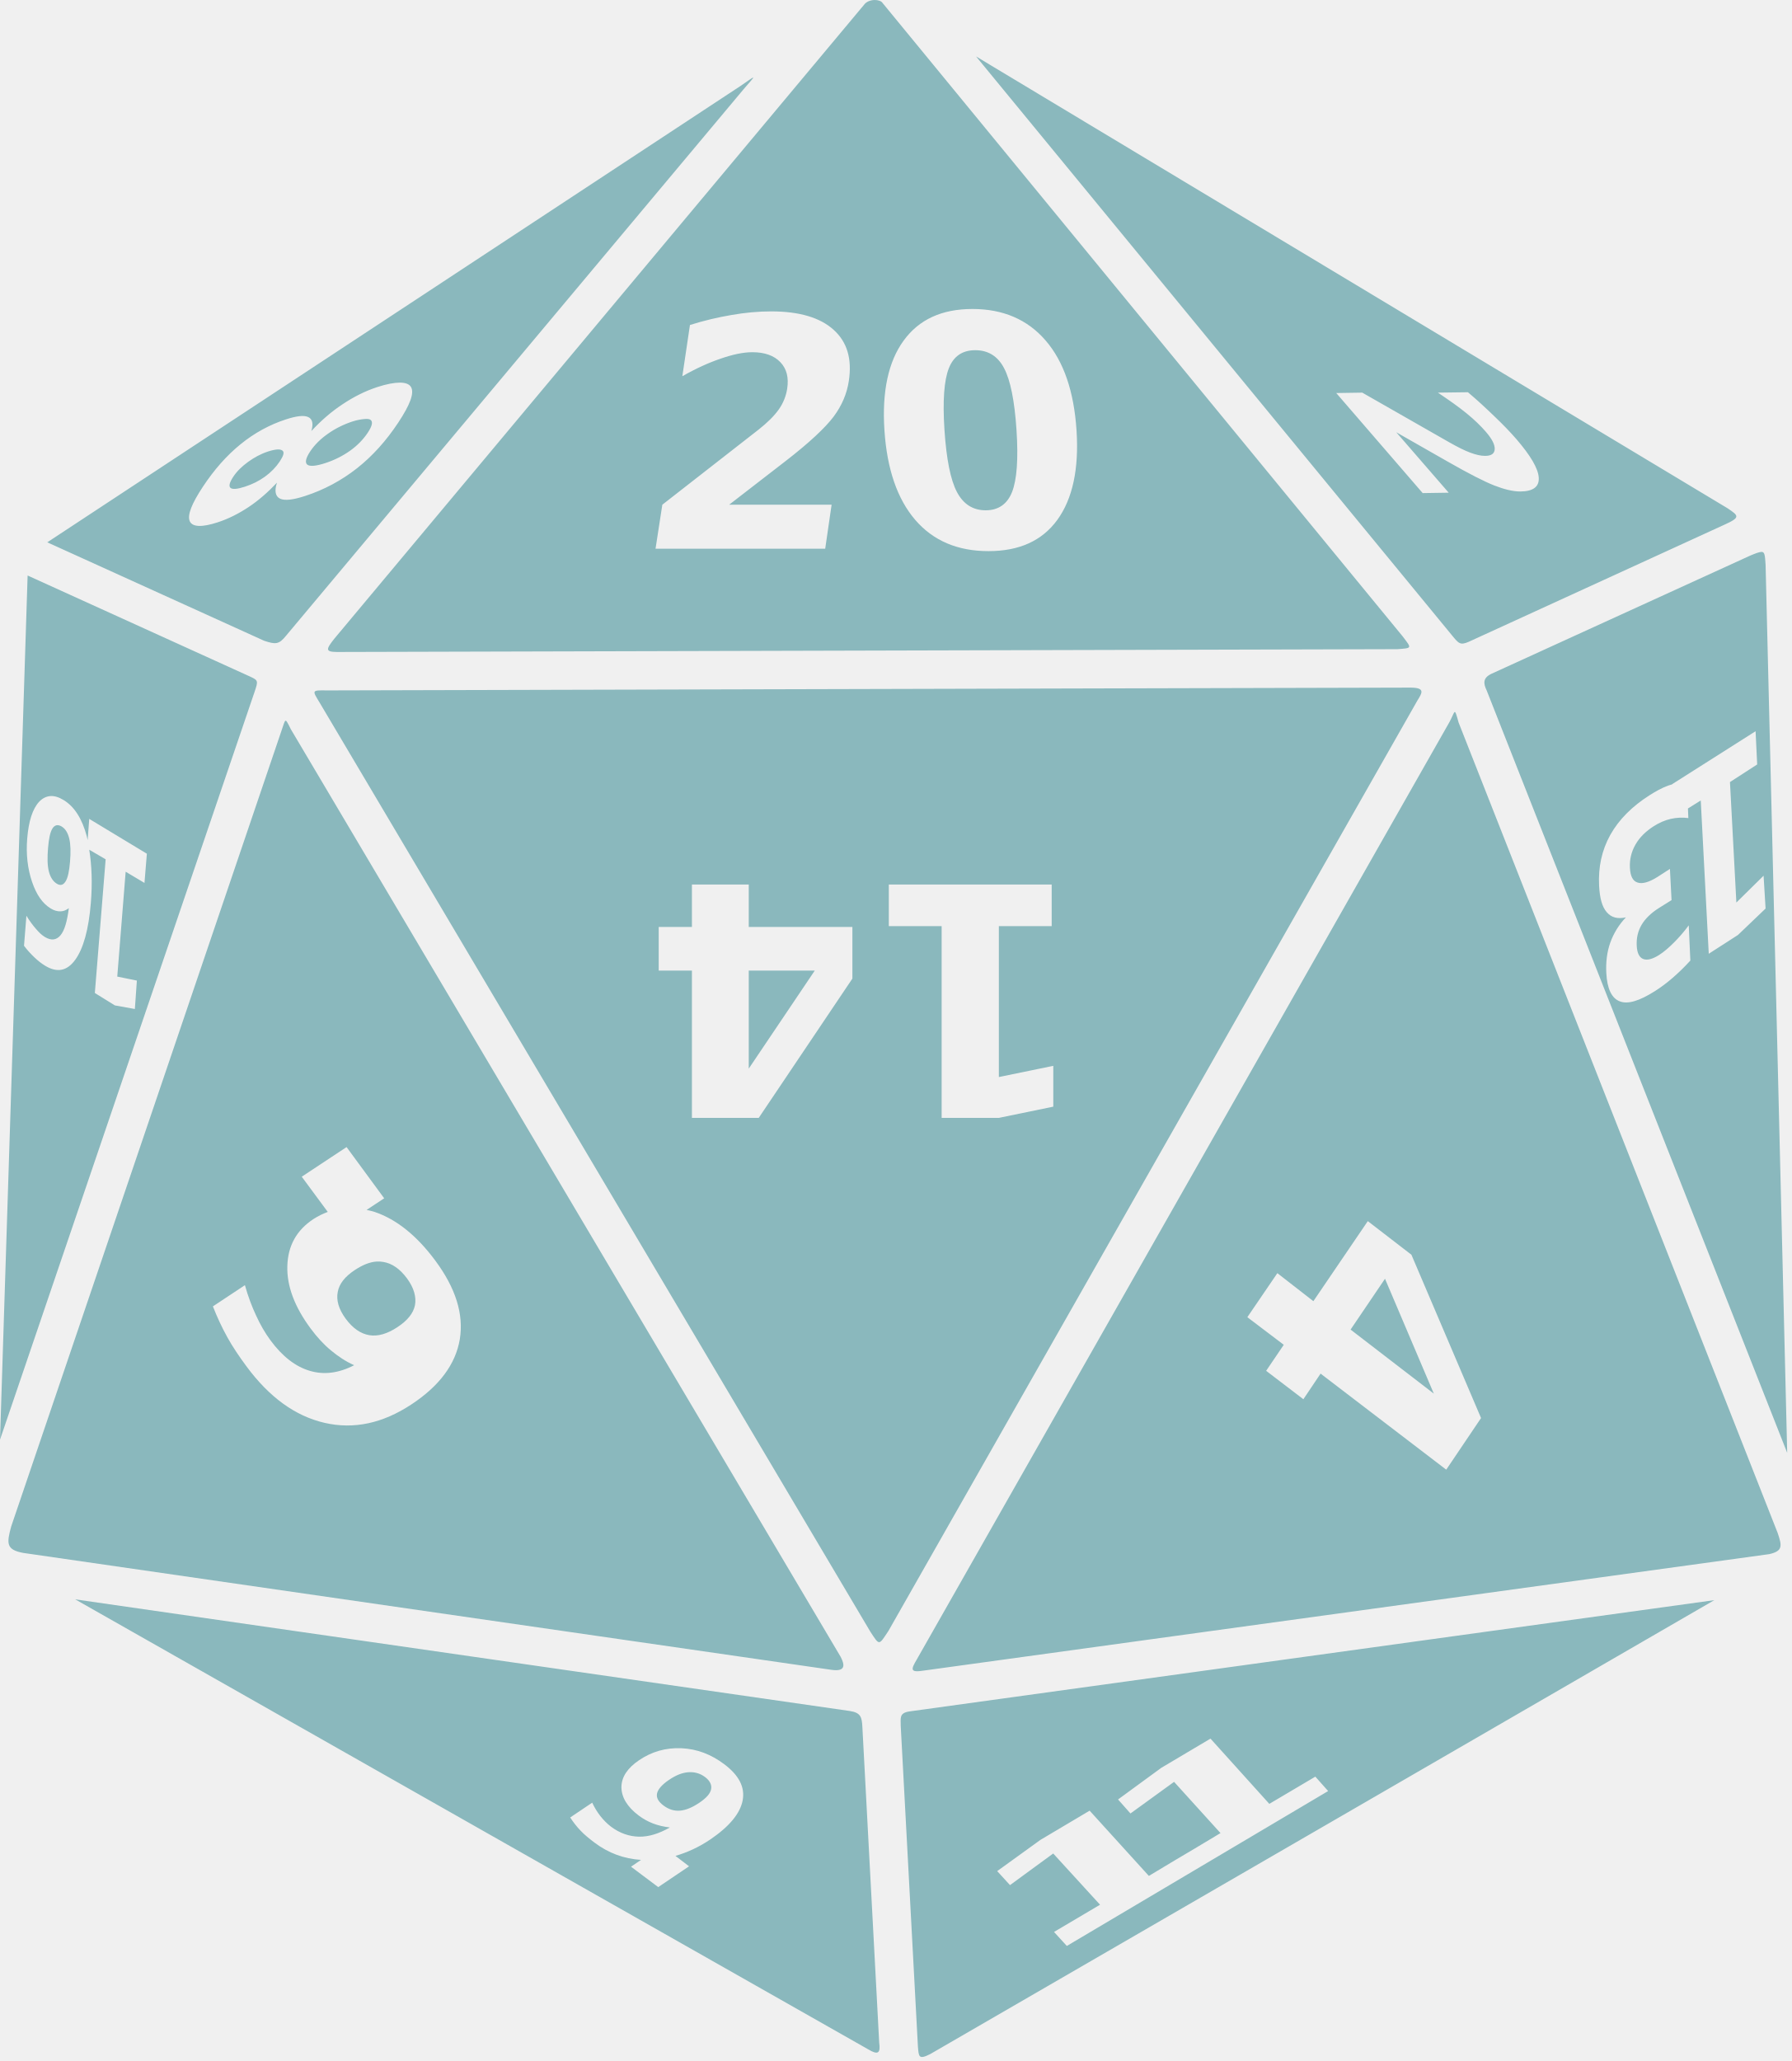
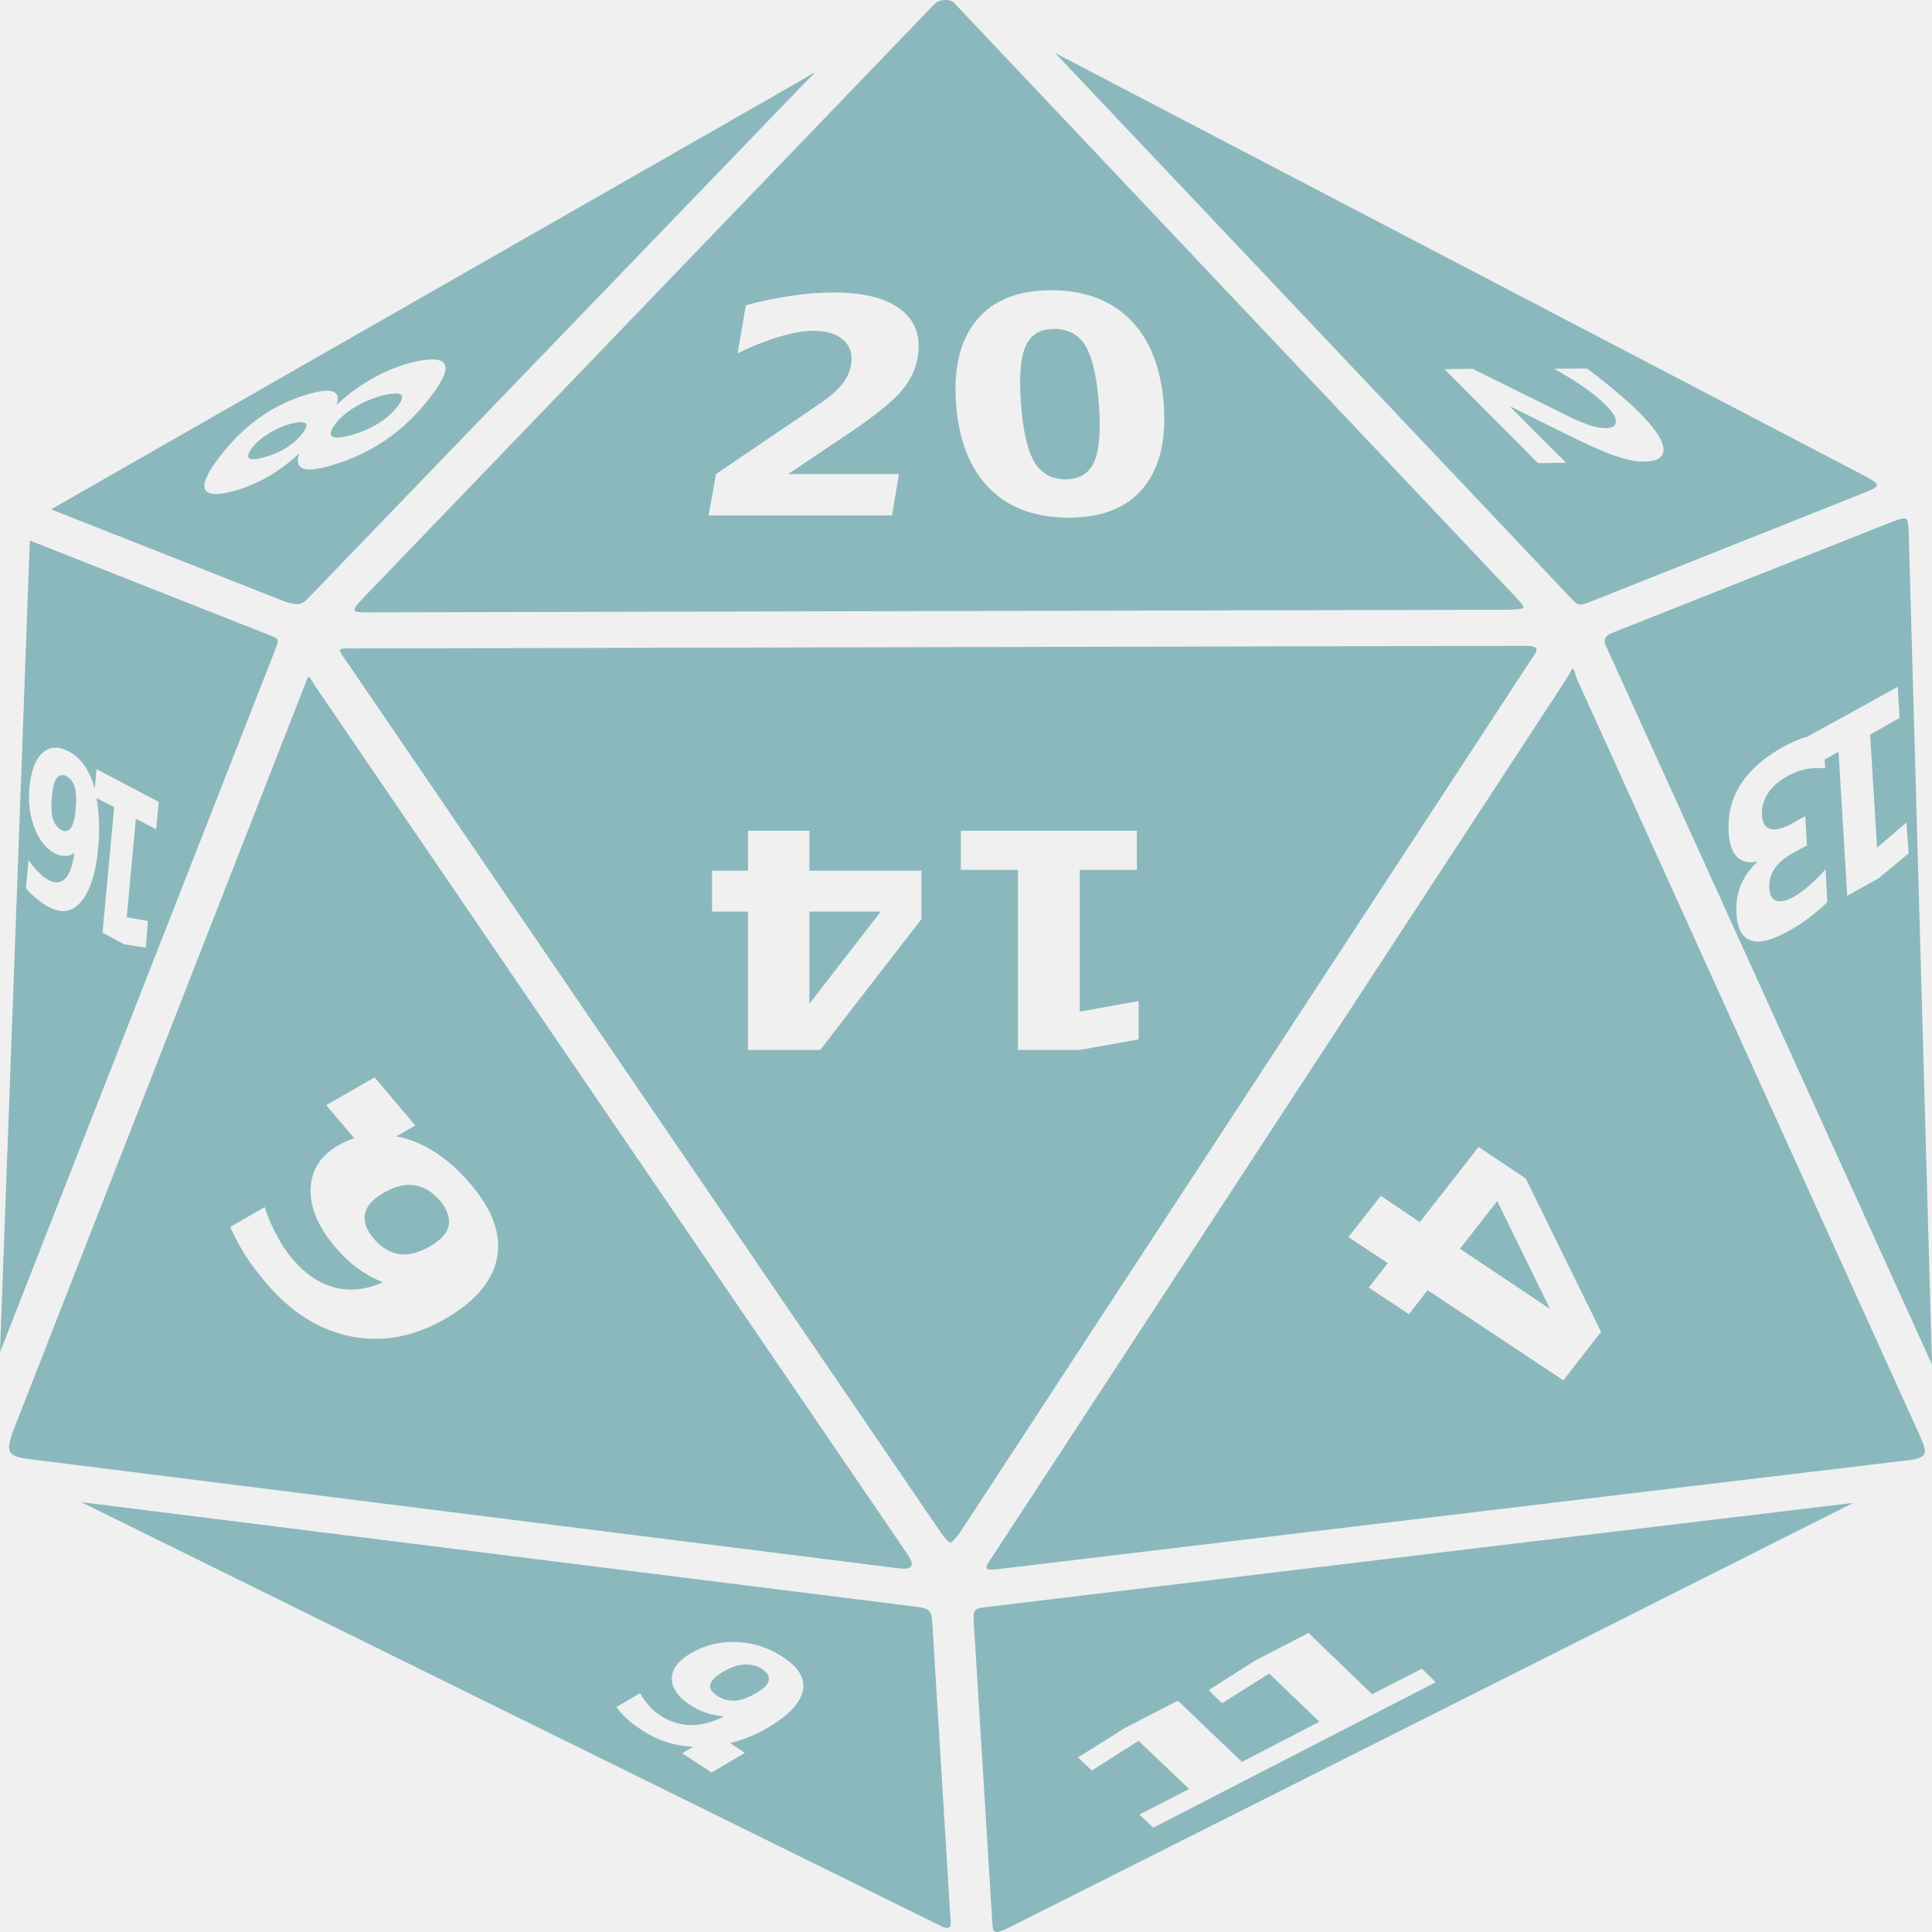
- <svg xmlns="http://www.w3.org/2000/svg" width="273" height="314" viewBox="0 0 273 314" fill="none">
-   <g clip-path="url(#clip0_509_20)">
-     <path d="M133.24 4.2763e-05C132.67 0.019 132.014 0.228 131.655 0.732L50.982 97.259C49.639 98.939 49.548 99.314 51.347 99.332L212.937 98.905C215.158 98.724 215.168 98.835 213.73 96.954L134.459 0.427C134.295 0.171 133.811 -0.014 133.24 4.2763e-05ZM148.728 8.598L221.474 97.076C222.448 98.258 222.686 98.325 224.401 97.503L262.756 79.941C265.268 78.807 264.92 78.575 263.244 77.441L148.714 8.591L148.728 8.598ZM114.764 11.83C114.73 11.757 114.138 12.2 112.813 13.11L7.203 82.624L40.253 97.624C41.977 98.193 42.492 98.223 43.606 96.831L113.303 13.597C114.286 12.461 114.799 11.901 114.767 11.829L114.764 11.83ZM148.18 47.075C152.848 47.075 156.586 48.684 159.339 51.892C162.091 55.084 163.644 59.644 164.034 65.551C164.424 71.442 163.436 76.002 161.107 79.21C158.778 82.402 155.288 83.966 150.619 83.966C145.935 83.966 142.212 82.402 139.46 79.21C136.708 76.002 135.155 71.442 134.765 65.551C134.374 59.644 135.362 55.084 137.692 51.892C140.021 48.684 143.495 47.075 148.18 47.075ZM117.508 47.441C121.764 47.441 124.955 48.372 127.02 50.245C129.102 52.119 129.846 54.7 129.338 58.051C129.044 59.988 128.276 61.794 127.02 63.478C125.767 65.145 123.337 67.436 119.703 70.246L111.105 76.893H126.715L125.74 83.6H99.886L100.922 76.893L115.618 65.429C116.937 64.381 117.96 63.38 118.667 62.38C119.375 61.379 119.784 60.289 119.948 59.209C120.201 57.542 119.883 56.201 118.911 55.184C117.954 54.168 116.501 53.66 114.643 53.66C113.213 53.66 111.618 54.017 109.825 54.636C108.035 55.239 106.092 56.112 103.971 57.319L105.13 49.514C107.298 48.831 109.402 48.338 111.472 47.989C113.544 47.624 115.571 47.441 117.508 47.441ZM148.607 53.355C146.638 53.355 145.303 54.273 144.582 56.099C143.86 57.91 143.618 61.044 143.912 65.49C144.209 69.984 144.839 73.099 145.802 74.941C146.765 76.783 148.223 77.746 150.192 77.746C152.146 77.746 153.497 76.783 154.217 74.941C154.937 73.099 155.185 69.984 154.888 65.49C154.594 61.044 153.958 57.91 152.997 56.099C152.051 54.273 150.576 53.355 148.607 53.355ZM60.921 58.294C61.766 58.294 62.36 58.506 62.628 58.965C63.159 59.879 62.488 61.659 60.677 64.392C58.861 67.135 56.774 69.467 54.396 71.344C52.012 73.215 49.375 74.623 46.53 75.551C44.685 76.153 43.413 76.311 42.689 75.978C41.959 75.64 41.79 74.796 42.201 73.539C40.827 74.992 39.391 76.253 37.871 77.258C36.352 78.264 34.803 79.045 33.176 79.576C30.755 80.365 29.296 80.308 28.908 79.392C28.519 78.477 29.216 76.721 30.92 74.148C32.612 71.594 34.503 69.427 36.652 67.684C38.788 65.946 41.108 64.698 43.542 63.904C45.17 63.373 46.305 63.233 46.957 63.538C47.616 63.833 47.769 64.562 47.445 65.672C48.932 64.064 50.504 62.709 52.201 61.587C53.892 60.459 55.661 59.566 57.506 58.965C58.928 58.501 60.076 58.297 60.921 58.294ZM223.671 59.758C225.123 60.973 226.464 62.229 227.695 63.416C228.936 64.604 230.063 65.75 231.049 66.892C233.215 69.402 234.367 71.353 234.464 72.746C234.569 74.149 233.625 74.867 231.659 74.88C230.522 74.88 229.193 74.549 227.695 73.966C226.207 73.382 223.843 72.187 220.561 70.307L212.756 65.856L220.744 75.063L216.78 75.124L203.609 59.88L207.573 59.819L220.927 67.442C222.132 68.121 223.167 68.642 224.037 68.966C224.907 69.29 225.659 69.458 226.293 69.454C227.271 69.454 227.734 69.086 227.756 68.417C227.787 67.758 227.361 66.891 226.415 65.795C225.688 64.953 224.716 63.99 223.488 62.99C222.269 61.991 220.792 60.957 219.098 59.819L223.671 59.758ZM55.491 63.843C55.038 63.886 54.427 63.98 53.722 64.209C52.3 64.673 51.041 65.32 49.942 66.1C48.83 66.883 47.927 67.774 47.259 68.783C46.585 69.801 46.438 70.495 46.832 70.795C47.226 71.095 48.167 71.011 49.576 70.551C50.985 70.091 52.239 69.454 53.357 68.66C54.462 67.872 55.365 66.935 56.04 65.917C56.708 64.908 56.854 64.26 56.467 63.965C56.266 63.821 55.943 63.801 55.491 63.843ZM42.259 68.478C41.897 68.505 41.427 68.597 40.856 68.783C39.716 69.155 38.716 69.71 37.808 70.368C36.887 71.031 36.113 71.776 35.551 72.624C34.977 73.492 34.822 74.061 35.124 74.332C35.434 74.593 36.192 74.517 37.32 74.148C38.46 73.776 39.448 73.286 40.369 72.624C41.296 71.952 42.05 71.174 42.625 70.307C43.187 69.459 43.361 68.922 43.052 68.66C42.897 68.53 42.621 68.451 42.259 68.478ZM268.359 84.088C268.031 84.111 267.513 84.3 266.713 84.636L227.322 102.624C225.923 103.259 226.011 104.115 226.529 105.186L272.323 221.346L269.03 86.036C268.929 84.556 268.907 84.045 268.359 84.084L268.359 84.088ZM4.209 87.685L0.002 219.335L38.784 105.425C39.356 103.743 39.343 103.658 38.174 103.108L4.21 87.681L4.209 87.685ZM215.069 104.759L49.819 105.186C47.457 105.151 47.555 105.153 48.721 107.077L132.626 248.607C134.043 250.766 133.892 250.698 135.37 248.486L215.982 106.716C216.688 105.589 217.193 104.802 215.068 104.764L215.069 104.759ZM221.655 108.479C221.502 108.544 221.336 109.117 220.862 110.003L139.701 252.813C138.815 254.321 138.605 254.861 140.738 254.521L269.588 236.777C271.631 236.31 271.569 235.58 270.868 233.545L222.248 110.065C221.927 108.882 221.791 108.416 221.639 108.48L221.655 108.479ZM43.475 109.821C43.317 109.934 43.175 110.536 42.865 111.406L1.705 232.566C1.004 235.14 0.925 236.107 3.534 236.591L126.644 254.396C128.972 254.745 128.674 253.573 128.107 252.444L44.318 111.104C43.79 110.036 43.621 109.71 43.464 109.824L43.475 109.821ZM267.505 111.406L267.749 116.467L263.602 119.15L264.578 137.504L268.724 133.418L269.029 138.419L264.822 142.443L260.37 145.309L259.151 121.955L257.199 123.175L257.26 124.638C256.346 124.511 255.457 124.568 254.577 124.759C253.689 124.969 252.853 125.325 252.016 125.857C250.772 126.647 249.834 127.571 249.211 128.662C248.579 129.757 248.292 130.943 248.357 132.198C248.423 133.492 248.799 134.229 249.516 134.455C250.225 134.698 251.24 134.435 252.564 133.601L254.455 132.381L254.699 137.138L252.747 138.357C251.569 139.106 250.673 139.981 250.125 140.918C249.578 141.868 249.333 142.909 249.394 144.089C249.45 145.18 249.778 145.861 250.369 146.101C250.961 146.341 251.784 146.142 252.808 145.492C253.564 145.011 254.306 144.358 255.065 143.601C255.823 142.844 256.583 141.985 257.321 140.979L257.565 146.345C256.659 147.34 255.782 148.186 254.882 148.967C253.982 149.749 253.077 150.422 252.199 150.98C249.833 152.482 248.066 153.039 246.833 152.565C245.592 152.109 244.885 150.671 244.759 148.236C244.674 146.574 244.863 145.023 245.369 143.601C245.876 142.192 246.672 140.888 247.747 139.76C246.495 140.045 245.518 139.795 244.821 138.967C244.116 138.157 243.759 136.833 243.662 134.943C243.517 132.127 244.063 129.548 245.369 127.198C246.676 124.862 248.695 122.845 251.345 121.162C252.28 120.568 253.195 120.056 254.15 119.698C254.345 119.622 254.562 119.581 254.76 119.515L254.82 119.454L267.503 111.405L267.505 111.406ZM7.685 121.284C8.306 121.243 8.958 121.446 9.697 121.894C11.325 122.88 12.517 124.73 13.233 127.443C13.278 127.615 13.315 127.815 13.354 127.992L13.598 124.76L22.379 130.065L22.013 134.516L19.147 132.809L17.867 148.785L20.855 149.395L20.55 153.724L17.501 153.175L14.452 151.285L16.098 130.919L13.598 129.456C13.973 131.791 14.096 134.482 13.842 137.565C13.505 141.663 12.697 144.518 11.464 146.224C10.225 147.938 8.709 148.241 6.891 147.139C6.315 146.79 5.773 146.364 5.245 145.858C4.716 145.352 4.162 144.767 3.659 144.09L4.025 139.517C4.515 140.337 5.037 141.012 5.488 141.529C5.938 142.058 6.382 142.478 6.83 142.749C7.792 143.332 8.583 143.243 9.208 142.505C9.832 141.778 10.228 140.386 10.489 138.358C10.075 138.677 9.661 138.841 9.208 138.846C8.754 138.866 8.254 138.727 7.745 138.419C6.463 137.643 5.54 136.292 4.879 134.334C4.212 132.372 3.949 130.151 4.147 127.748C4.365 125.09 4.966 123.212 5.976 122.138C6.481 121.607 7.062 121.327 7.684 121.285L7.685 121.284ZM8.599 125.736C8.372 125.786 8.159 125.948 7.989 126.223C7.644 126.781 7.438 127.761 7.319 129.211C7.2 130.662 7.215 131.855 7.44 132.748C7.659 133.648 8.088 134.293 8.659 134.638C9.224 134.981 9.655 134.832 10.001 134.272C10.34 133.722 10.552 132.735 10.671 131.285C10.79 129.834 10.769 128.648 10.55 127.748C10.324 126.855 9.957 126.261 9.392 125.919C9.106 125.745 8.827 125.685 8.599 125.736ZM105.431 134.76H114.09V141.224H129.883V149.09L115.614 170.31H105.431V147.87H100.37V141.223H105.431L105.431 134.76ZM135.432 134.76H160.25V141.102H152.201V164.091L160.494 162.383V168.603L152.201 170.311H143.481V141.103H135.432V134.76ZM114.09 147.87V162.809L124.151 147.87H114.09ZM52.808 174.761L58.54 182.566L55.857 184.335C56.271 184.428 56.654 184.499 57.076 184.639C60.444 185.775 63.542 188.287 66.345 192.079C69.434 196.259 70.68 200.208 70.064 204.031C69.426 207.846 66.949 211.163 62.686 213.97C58.317 216.847 53.92 217.806 49.454 216.775C44.965 215.737 41.014 212.846 37.563 208.177C36.47 206.698 35.477 205.244 34.636 203.726C33.795 202.208 33.072 200.644 32.441 199.03L37.319 195.799C37.797 197.513 38.383 199.063 39.027 200.433C39.659 201.811 40.373 203.065 41.222 204.214C43.048 206.684 45.045 208.215 47.198 208.848C49.339 209.488 51.576 209.226 53.966 207.994C52.687 207.427 51.53 206.658 50.429 205.738C49.317 204.826 48.286 203.691 47.32 202.384C44.888 199.095 43.687 195.925 43.783 192.872C43.869 189.805 45.184 187.424 47.746 185.737C48.455 185.271 49.199 184.919 49.942 184.64L45.978 179.274L52.808 174.761ZM208.418 186.042L215.064 191.164L225.674 216.043L220.369 223.909L201.222 209.274L198.6 213.177L192.929 208.848L195.612 204.884L190.063 200.677L194.637 193.969L200.125 198.238L208.418 186.042ZM57.378 192.201C56.345 192.269 55.245 192.717 54.085 193.481C52.538 194.5 51.689 195.597 51.463 196.835C51.215 198.066 51.6 199.456 52.683 200.921C53.755 202.372 54.96 203.201 56.28 203.421C57.579 203.634 59.002 203.22 60.549 202.201C62.096 201.183 62.983 200.079 63.232 198.847C63.458 197.61 63.084 196.213 62.012 194.762C60.929 193.297 59.713 192.475 58.415 192.262C58.084 192.207 57.722 192.177 57.378 192.201ZM211.038 194.823L205.794 202.567L218.477 212.323L211.038 194.823ZM11.458 243.666L132.258 312.205C133.822 313.153 134.188 312.808 133.965 311.168L131.404 263.118C131.335 261.568 131.124 260.936 129.514 260.679L11.464 243.666L11.458 243.666ZM261.218 243.787L138.588 260.739C136.97 260.977 137.262 261.772 137.247 262.934L139.869 311.838C140.003 313.322 139.96 313.854 141.759 312.936L261.218 243.787ZM184.447 264.885L193.411 274.824L200.423 270.678L202.374 272.873L183.959 283.788L180.972 285.557L162.557 296.472L160.605 294.337L167.618 290.191L160.483 282.386L153.898 287.203L151.947 285.069L158.532 280.313L166.032 275.861L175.057 285.801L179.021 283.422L182.008 281.654L185.972 279.276L178.899 271.471L172.252 276.288L170.362 274.154L176.947 269.337L184.447 264.885ZM103.835 266.349C106.208 266.456 108.35 267.276 110.36 268.787C112.591 270.465 113.536 272.275 113.165 274.276C112.794 276.276 111.138 278.276 108.226 280.251C106.493 281.426 104.704 282.229 102.921 282.751L104.994 284.337L100.298 287.508L96.152 284.398L97.676 283.361C95.079 283.191 92.734 282.341 90.603 280.739C89.801 280.136 89.073 279.549 88.469 278.91C87.857 278.276 87.336 277.596 86.883 276.898L90.237 274.641C90.592 275.406 90.993 276.05 91.457 276.654C91.929 277.252 92.477 277.829 93.103 278.3C94.417 279.288 95.869 279.794 97.371 279.824C98.882 279.849 100.416 279.356 102.067 278.422C101.143 278.306 100.296 278.118 99.506 277.812C98.715 277.507 97.998 277.11 97.311 276.593C95.561 275.277 94.69 273.803 94.689 272.263C94.708 270.724 95.608 269.374 97.371 268.178C99.321 266.855 101.47 266.248 103.835 266.349ZM104.872 270.007C103.948 270.076 102.996 270.452 101.945 271.166C100.885 271.885 100.26 272.584 100.116 273.239C99.979 273.889 100.319 274.488 101.091 275.068C101.863 275.649 102.675 275.925 103.591 275.861C104.515 275.791 105.519 275.36 106.579 274.641C107.631 273.928 108.203 273.284 108.347 272.629C108.492 271.974 108.205 271.319 107.433 270.739C106.661 270.159 105.795 269.938 104.872 270.007Z" fill="#8AB8BD" />
-   </g>
-   <defs>
-     <clipPath id="clip0_509_20">
-       <rect width="272.33" height="313.39" fill="white" />
-     </clipPath>
-   </defs>
+ <svg xmlns="http://www.w3.org/2000/svg" width="313" height="313" viewBox="0 0 313 313" fill="none">
+   <path d="M153.141 0.001C152.486 0.02 151.732 0.229 151.319 0.732L58.595 97.139C57.052 98.817 56.948 99.192 59.016 99.209L244.744 98.783C247.296 98.602 247.307 98.713 245.655 96.834L154.542 0.427C154.354 0.172 153.797 -0.013 153.141 0.001ZM170.943 8.588L254.555 96.956C255.675 98.136 255.948 98.203 257.92 97.382L302.004 79.842C304.891 78.71 304.491 78.478 302.565 77.345L170.926 8.581L170.943 8.588ZM131.905 11.816C131.866 11.744 131.186 12.185 129.662 13.095L8.277 82.522L46.264 97.504C48.245 98.071 48.837 98.102 50.118 96.712L130.226 13.582C131.355 12.446 131.946 11.887 131.908 11.815L131.905 11.816ZM170.313 47.017C175.679 47.017 179.974 48.625 183.139 51.828C186.301 55.016 188.086 59.571 188.536 65.47C188.983 71.354 187.848 75.908 185.171 79.112C182.493 82.3 178.482 83.863 173.117 83.863C167.732 83.863 163.454 82.3 160.291 79.112C157.127 75.909 155.342 71.354 154.894 65.47C154.445 59.571 155.58 55.016 158.258 51.828C160.935 48.625 164.928 47.017 170.313 47.017ZM135.059 47.382C139.951 47.383 143.618 48.313 145.993 50.184C148.385 52.055 149.24 54.633 148.656 57.979C148.318 59.914 147.436 61.719 145.993 63.4C144.552 65.065 141.759 67.353 137.582 70.16L127.7 76.798H145.642L144.521 83.497H114.805L115.996 76.798L132.887 65.348C134.402 64.302 135.578 63.302 136.392 62.303C137.205 61.304 137.675 60.215 137.863 59.136C138.154 57.471 137.789 56.132 136.672 55.117C135.571 54.102 133.901 53.594 131.766 53.594C130.123 53.594 128.29 53.95 126.229 54.569C124.171 55.171 121.938 56.043 119.501 57.248L120.832 49.453C123.324 48.771 125.742 48.279 128.121 47.931C130.503 47.566 132.833 47.383 135.059 47.382ZM170.804 53.29C168.54 53.29 167.007 54.207 166.178 56.03C165.348 57.839 165.069 60.969 165.407 65.409C165.748 69.898 166.472 73.009 167.58 74.849C168.687 76.689 170.363 77.651 172.626 77.651C174.871 77.651 176.424 76.689 177.252 74.849C178.079 73.009 178.364 69.898 178.023 65.409C177.685 60.969 176.955 57.839 175.85 56.03C174.762 54.207 173.067 53.29 170.804 53.29ZM70.019 58.223C70.991 58.223 71.673 58.434 71.982 58.893C72.591 59.805 71.82 61.583 69.739 64.313C67.651 67.052 65.253 69.382 62.52 71.256C59.78 73.125 56.748 74.531 53.479 75.458C51.359 76.059 49.896 76.217 49.064 75.884C48.224 75.547 48.031 74.704 48.503 73.448C46.924 74.9 45.274 76.159 43.527 77.163C41.78 78.168 40.001 78.948 38.13 79.478C35.347 80.266 33.67 80.209 33.224 79.294C32.778 78.38 33.578 76.627 35.537 74.057C37.481 71.506 39.656 69.342 42.125 67.601C44.58 65.865 47.247 64.618 50.045 63.825C51.915 63.295 53.22 63.156 53.97 63.46C54.727 63.755 54.902 64.482 54.53 65.591C56.239 63.985 58.046 62.632 59.997 61.511C61.941 60.384 63.974 59.493 66.094 58.892C67.729 58.429 69.048 58.225 70.019 58.223ZM257.08 59.684C258.749 60.898 260.291 62.152 261.706 63.339C263.132 64.525 264.427 65.669 265.561 66.81C268.051 69.316 269.375 71.265 269.486 72.656C269.607 74.057 268.522 74.775 266.261 74.788C264.955 74.788 263.427 74.457 261.706 73.874C259.996 73.292 257.279 72.098 253.506 70.221L244.535 65.775L253.716 74.971L249.161 75.031L234.022 59.806L238.578 59.746L253.927 67.359C255.312 68.037 256.501 68.558 257.501 68.881C258.501 69.204 259.366 69.373 260.094 69.368C261.219 69.368 261.75 69.001 261.776 68.333C261.812 67.674 261.321 66.808 260.234 65.714C259.398 64.873 258.282 63.911 256.87 62.913C255.469 61.914 253.772 60.882 251.824 59.746L257.08 59.684ZM63.778 63.765C63.258 63.808 62.556 63.901 61.746 64.13C60.111 64.594 58.663 65.24 57.4 66.018C56.123 66.801 55.084 67.691 54.316 68.698C53.542 69.715 53.373 70.408 53.826 70.708C54.279 71.007 55.36 70.923 56.98 70.464C58.6 70.005 60.04 69.368 61.325 68.576C62.596 67.788 63.634 66.852 64.409 65.836C65.177 64.828 65.345 64.181 64.9 63.887C64.669 63.742 64.298 63.722 63.778 63.765ZM48.57 68.394C48.153 68.421 47.613 68.512 46.958 68.698C45.647 69.07 44.497 69.624 43.453 70.281C42.395 70.943 41.506 71.688 40.86 72.535C40.2 73.401 40.021 73.97 40.37 74.24C40.725 74.501 41.597 74.425 42.893 74.057C44.203 73.686 45.338 73.196 46.397 72.534C47.462 71.863 48.33 71.086 48.99 70.22C49.636 69.373 49.836 68.837 49.481 68.576C49.303 68.445 48.986 68.367 48.57 68.394ZM308.444 83.984C308.067 84.008 307.472 84.196 306.552 84.532L261.277 102.498C259.669 103.132 259.77 103.986 260.365 105.056L313 221.071L309.215 85.93C309.099 84.452 309.074 83.942 308.444 83.981L308.444 83.984ZM4.836 87.577L0 219.063L44.575 105.295C45.234 103.615 45.218 103.53 43.874 102.981L4.837 87.573L4.836 87.577ZM247.194 104.63L57.259 105.056C54.545 105.021 54.657 105.023 55.998 106.944L152.436 248.298C154.065 250.455 153.89 250.387 155.59 248.177L248.243 106.584C249.054 105.459 249.635 104.672 247.192 104.635L247.194 104.63ZM254.763 108.345C254.588 108.409 254.397 108.983 253.852 109.868L160.567 252.5C159.549 254.006 159.307 254.545 161.759 254.205L309.856 236.483C312.205 236.017 312.133 235.287 311.328 233.255L255.445 109.929C255.076 108.748 254.92 108.282 254.744 108.346L254.763 108.345ZM49.967 109.685C49.785 109.798 49.622 110.399 49.266 111.268L1.958 232.277C1.152 234.848 1.061 235.814 4.06 236.297L145.56 254.08C148.236 254.429 147.894 253.258 147.242 252.131L50.936 110.967C50.33 109.9 50.135 109.575 49.955 109.688L49.967 109.685ZM307.462 111.268L307.742 116.323L302.976 119.003L304.098 137.334L308.863 133.253L309.214 138.247L304.378 142.267L299.262 145.129L297.86 121.804L295.617 123.022L295.687 124.484C294.637 124.357 293.614 124.414 292.603 124.605C291.583 124.815 290.621 125.17 289.659 125.701C288.23 126.49 287.152 127.413 286.435 128.503C285.709 129.597 285.38 130.781 285.454 132.035C285.53 133.327 285.962 134.063 286.786 134.288C287.601 134.532 288.767 134.269 290.29 133.436L292.463 132.218L292.743 136.968L290.5 138.186C289.146 138.934 288.116 139.807 287.487 140.744C286.858 141.693 286.576 142.733 286.645 143.911C286.71 145 287.087 145.681 287.767 145.92C288.447 146.16 289.393 145.961 290.57 145.311C291.439 144.832 292.292 144.18 293.164 143.424C294.035 142.667 294.909 141.809 295.757 140.805L296.037 146.164C294.996 147.158 293.988 148.002 292.953 148.783C291.919 149.563 290.879 150.236 289.869 150.793C287.151 152.294 285.119 152.849 283.702 152.376C282.276 151.921 281.463 150.485 281.319 148.052C281.221 146.393 281.438 144.843 282.02 143.424C282.602 142.016 283.518 140.714 284.753 139.587C283.313 139.872 282.191 139.622 281.389 138.795C280.579 137.986 280.169 136.663 280.057 134.776C279.892 131.963 280.519 129.387 282.02 127.041C283.522 124.707 285.843 122.693 288.888 121.012C289.963 120.419 291.014 119.908 292.112 119.55C292.337 119.474 292.586 119.433 292.813 119.367L292.882 119.307L307.46 111.268L307.462 111.268ZM8.831 121.134C9.545 121.093 10.294 121.296 11.143 121.743C13.015 122.728 14.384 124.576 15.208 127.285C15.26 127.457 15.302 127.657 15.347 127.833L15.628 124.606L25.72 129.904L25.3 134.35L22.006 132.645L20.534 148.601L23.968 149.21L23.617 153.534L20.113 152.986L16.609 151.098L18.501 130.757L15.628 129.295C16.059 131.628 16.199 134.315 15.908 137.395C15.521 141.488 14.592 144.339 13.175 146.043C11.75 147.755 10.008 148.057 7.918 146.957C7.256 146.608 6.633 146.183 6.026 145.678C5.419 145.172 4.781 144.587 4.204 143.912L4.624 139.344C5.188 140.164 5.788 140.837 6.306 141.354C6.824 141.882 7.334 142.301 7.848 142.572C8.954 143.154 9.864 143.065 10.582 142.328C11.299 141.603 11.754 140.212 12.053 138.187C11.578 138.506 11.102 138.669 10.582 138.674C10.06 138.694 9.485 138.555 8.9 138.248C7.427 137.473 6.366 136.124 5.606 134.168C4.839 132.208 4.537 129.99 4.765 127.59C5.016 124.936 5.706 123.06 6.867 121.987C7.447 121.457 8.115 121.177 8.83 121.135L8.831 121.134ZM9.882 125.58C9.62 125.631 9.376 125.792 9.181 126.067C8.784 126.625 8.547 127.603 8.41 129.052C8.273 130.501 8.291 131.692 8.549 132.584C8.802 133.483 9.295 134.127 9.951 134.472C10.6 134.814 11.096 134.665 11.493 134.106C11.882 133.557 12.127 132.571 12.264 131.122C12.4 129.673 12.376 128.489 12.124 127.59C11.865 126.698 11.443 126.105 10.793 125.763C10.465 125.589 10.143 125.529 9.882 125.58ZM121.178 134.593H131.13V141.049H149.283V148.905L132.882 170.099H121.178V147.687H115.361V141.049H121.178L121.178 134.593ZM155.661 134.593H184.186V140.927H174.935V163.888L184.466 162.182V168.394L174.935 170.1H164.912V140.928H155.661V134.593ZM131.131 147.687V162.608L142.695 147.687H131.131ZM60.694 174.545L67.283 182.34L64.199 184.106C64.675 184.2 65.115 184.27 65.6 184.411C69.471 185.545 73.032 188.053 76.254 191.841C79.805 196.015 81.237 199.96 80.529 203.778C79.795 207.588 76.948 210.902 72.048 213.705C67.027 216.578 61.973 217.536 56.84 216.506C51.681 215.47 47.139 212.582 43.173 207.919C41.916 206.441 40.775 204.989 39.809 203.473C38.842 201.957 38.01 200.395 37.285 198.784L42.892 195.556C43.441 197.268 44.114 198.816 44.855 200.185C45.581 201.56 46.401 202.813 47.378 203.96C49.477 206.428 51.772 207.957 54.246 208.589C56.707 209.229 59.279 208.967 62.026 207.736C60.555 207.17 59.226 206.401 57.961 205.483C56.682 204.572 55.497 203.439 54.386 202.133C51.592 198.848 50.211 195.682 50.321 192.633C50.42 189.569 51.932 187.192 54.877 185.507C55.691 185.041 56.547 184.69 57.4 184.411L52.844 179.052L60.694 174.545ZM239.549 185.812L247.188 190.927L259.383 215.775L253.286 223.632L231.279 209.015L228.265 212.913L221.747 208.589L224.831 204.63L218.453 200.428L223.709 193.729L230.017 197.992L239.549 185.812ZM65.947 191.963C64.76 192.031 63.496 192.479 62.163 193.242C60.385 194.259 59.409 195.355 59.149 196.591C58.863 197.821 59.306 199.208 60.551 200.672C61.783 202.121 63.167 202.949 64.686 203.169C66.178 203.381 67.814 202.968 69.592 201.95C71.37 200.933 72.39 199.831 72.675 198.601C72.935 197.365 72.505 195.969 71.274 194.52C70.029 193.057 68.631 192.236 67.139 192.024C66.759 191.969 66.343 191.939 65.947 191.963ZM242.56 194.581L236.533 202.316L251.111 212.06L242.56 194.581ZM13.168 243.364L152.013 311.817C153.81 312.764 154.23 312.419 153.975 310.782L151.031 262.792C150.951 261.243 150.71 260.612 148.859 260.356L13.175 243.364L13.168 243.364ZM300.236 243.485L159.288 260.415C157.428 260.654 157.764 261.447 157.746 262.608L160.76 311.451C160.915 312.933 160.865 313.464 162.933 312.547L300.236 243.485ZM211.997 264.556L222.3 274.483L230.36 270.342L232.603 272.534L211.437 283.436L208.003 285.202L186.837 296.104L184.594 293.972L192.654 289.831L184.454 282.035L176.885 286.846L174.642 284.715L182.211 279.965L190.832 275.519L201.205 285.446L205.76 283.071L209.194 281.304L213.75 278.929L205.62 271.134L197.981 275.945L195.808 273.813L203.377 269.002L211.997 264.556ZM119.344 266.018C122.071 266.126 124.533 266.945 126.843 268.454C129.408 270.13 130.493 271.937 130.067 273.935C129.641 275.933 127.737 277.931 124.39 279.904C122.399 281.077 120.342 281.879 118.293 282.4L120.676 283.984L115.279 287.151L110.513 284.045L112.265 283.009C109.28 282.839 106.584 281.991 104.135 280.391C103.213 279.788 102.377 279.202 101.682 278.564C100.979 277.93 100.38 277.252 99.86 276.554L103.715 274.301C104.123 275.064 104.583 275.708 105.116 276.31C105.659 276.907 106.289 277.484 107.009 277.955C108.519 278.942 110.188 279.447 111.915 279.477C113.65 279.502 115.414 279.009 117.311 278.076C116.249 277.96 115.276 277.772 114.368 277.467C113.459 277.163 112.635 276.766 111.845 276.249C109.833 274.935 108.833 273.464 108.831 271.925C108.853 270.388 109.888 269.04 111.915 267.845C114.155 266.524 116.626 265.917 119.344 266.018ZM120.535 269.672C119.474 269.741 118.38 270.117 117.171 270.829C115.953 271.547 115.234 272.245 115.069 272.9C114.912 273.549 115.303 274.147 116.19 274.727C117.077 275.307 118.011 275.582 119.063 275.519C120.125 275.449 121.28 275.019 122.498 274.301C123.706 273.588 124.364 272.945 124.53 272.291C124.696 271.636 124.366 270.983 123.479 270.403C122.592 269.823 121.597 269.603 120.535 269.672Z" fill="#8AB8BD" />
</svg>
